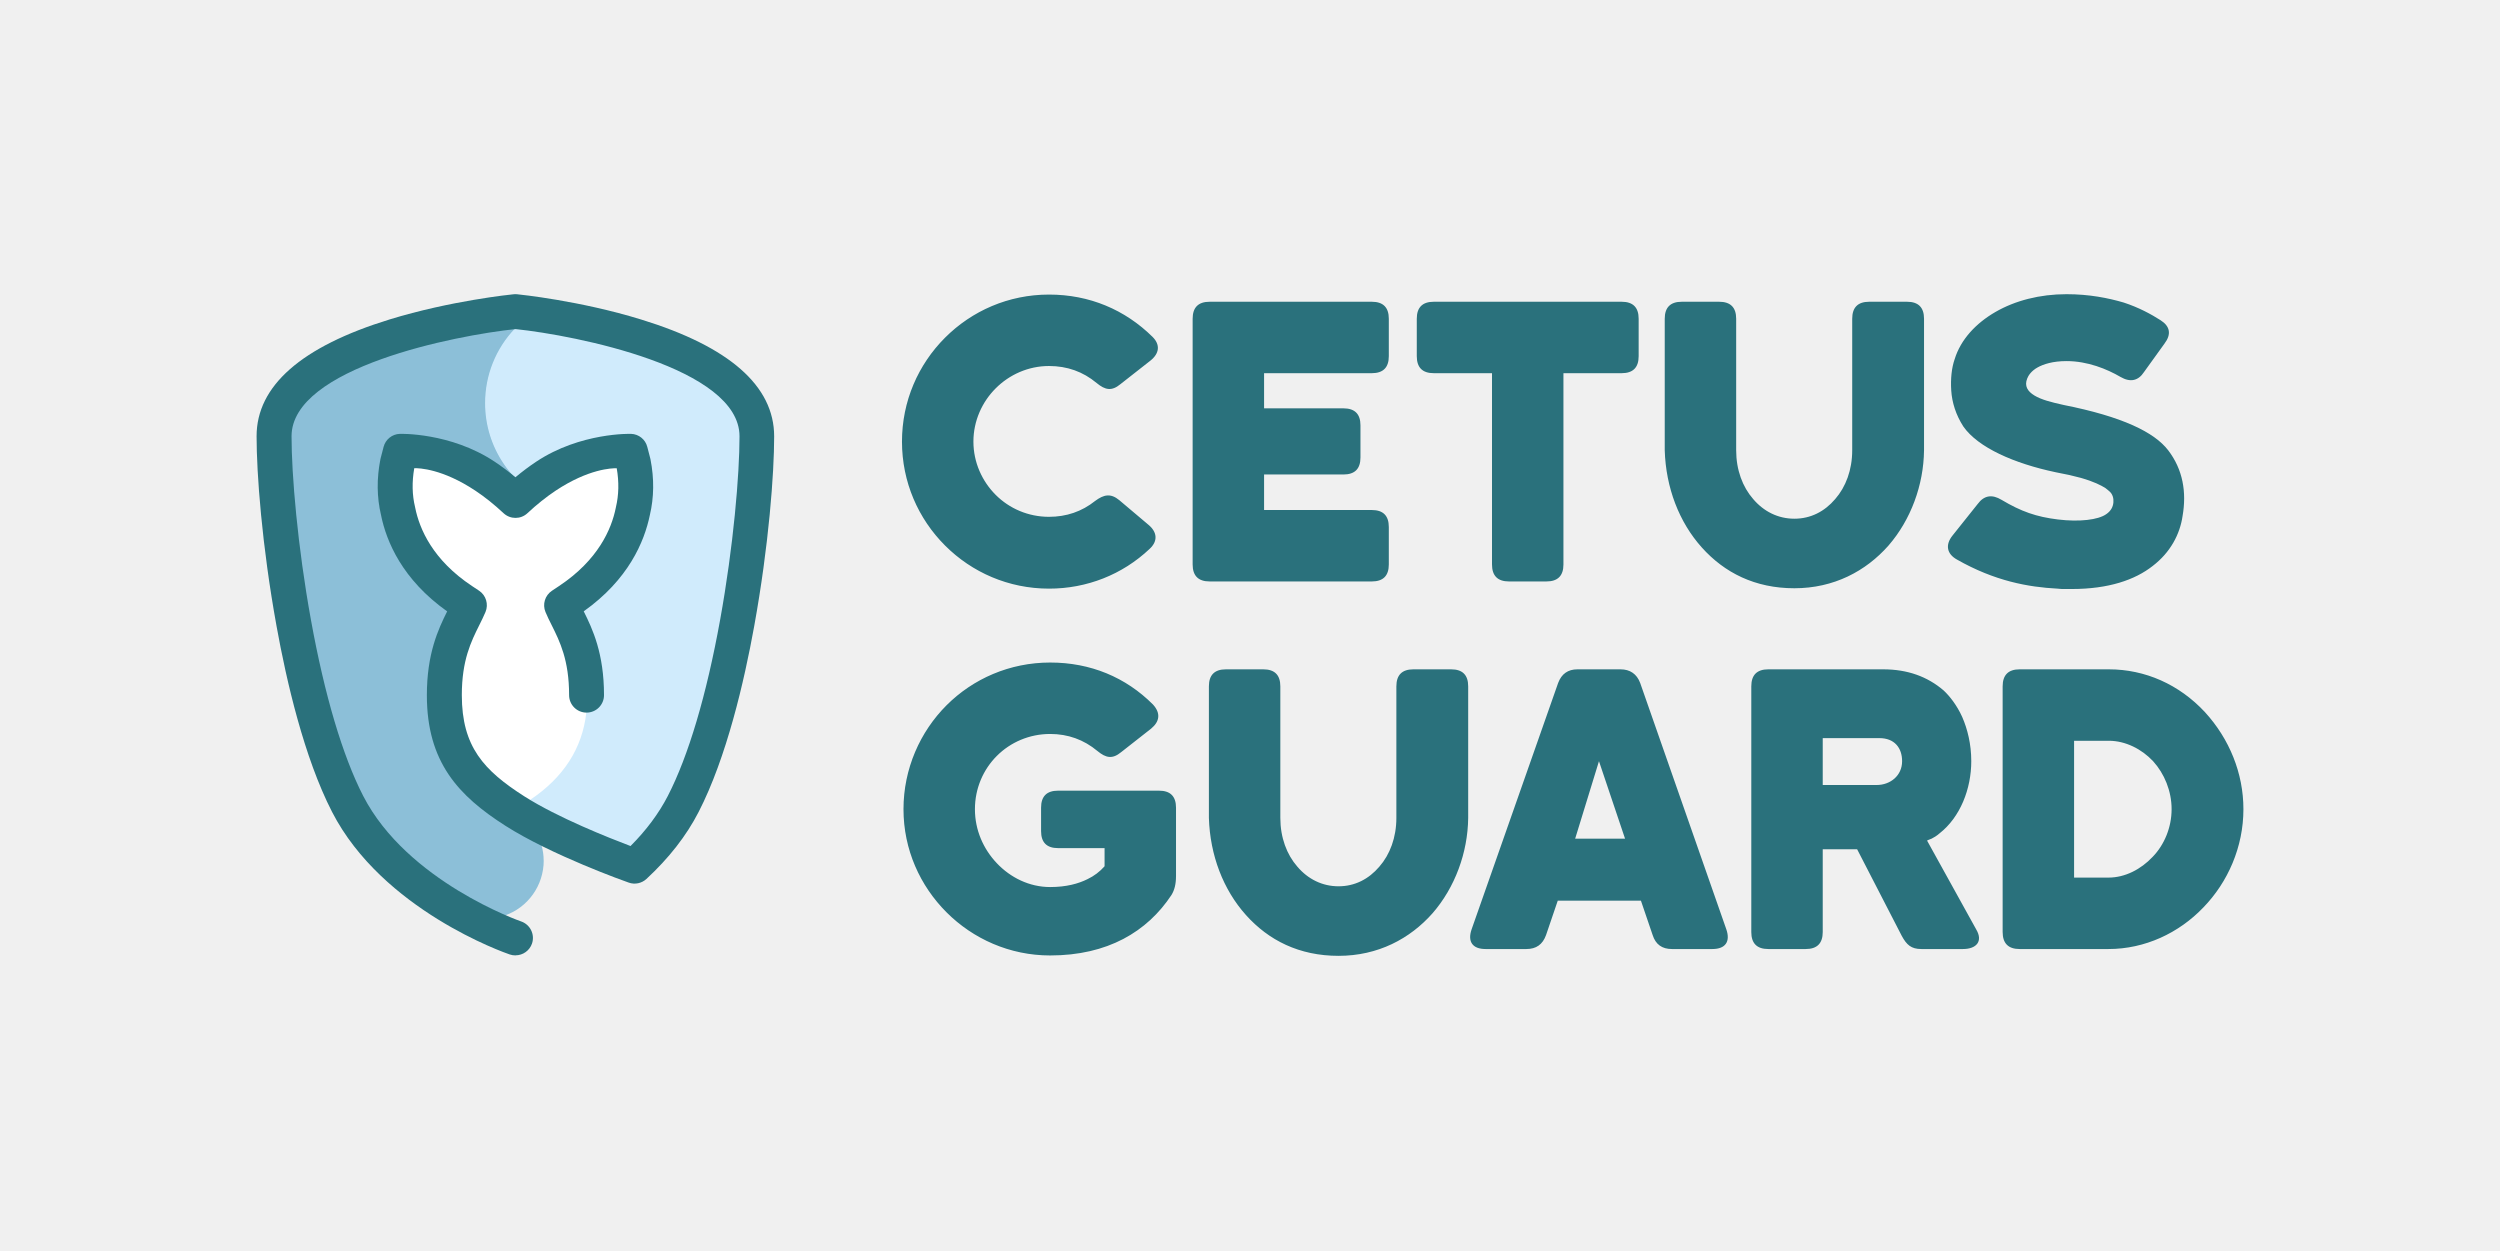
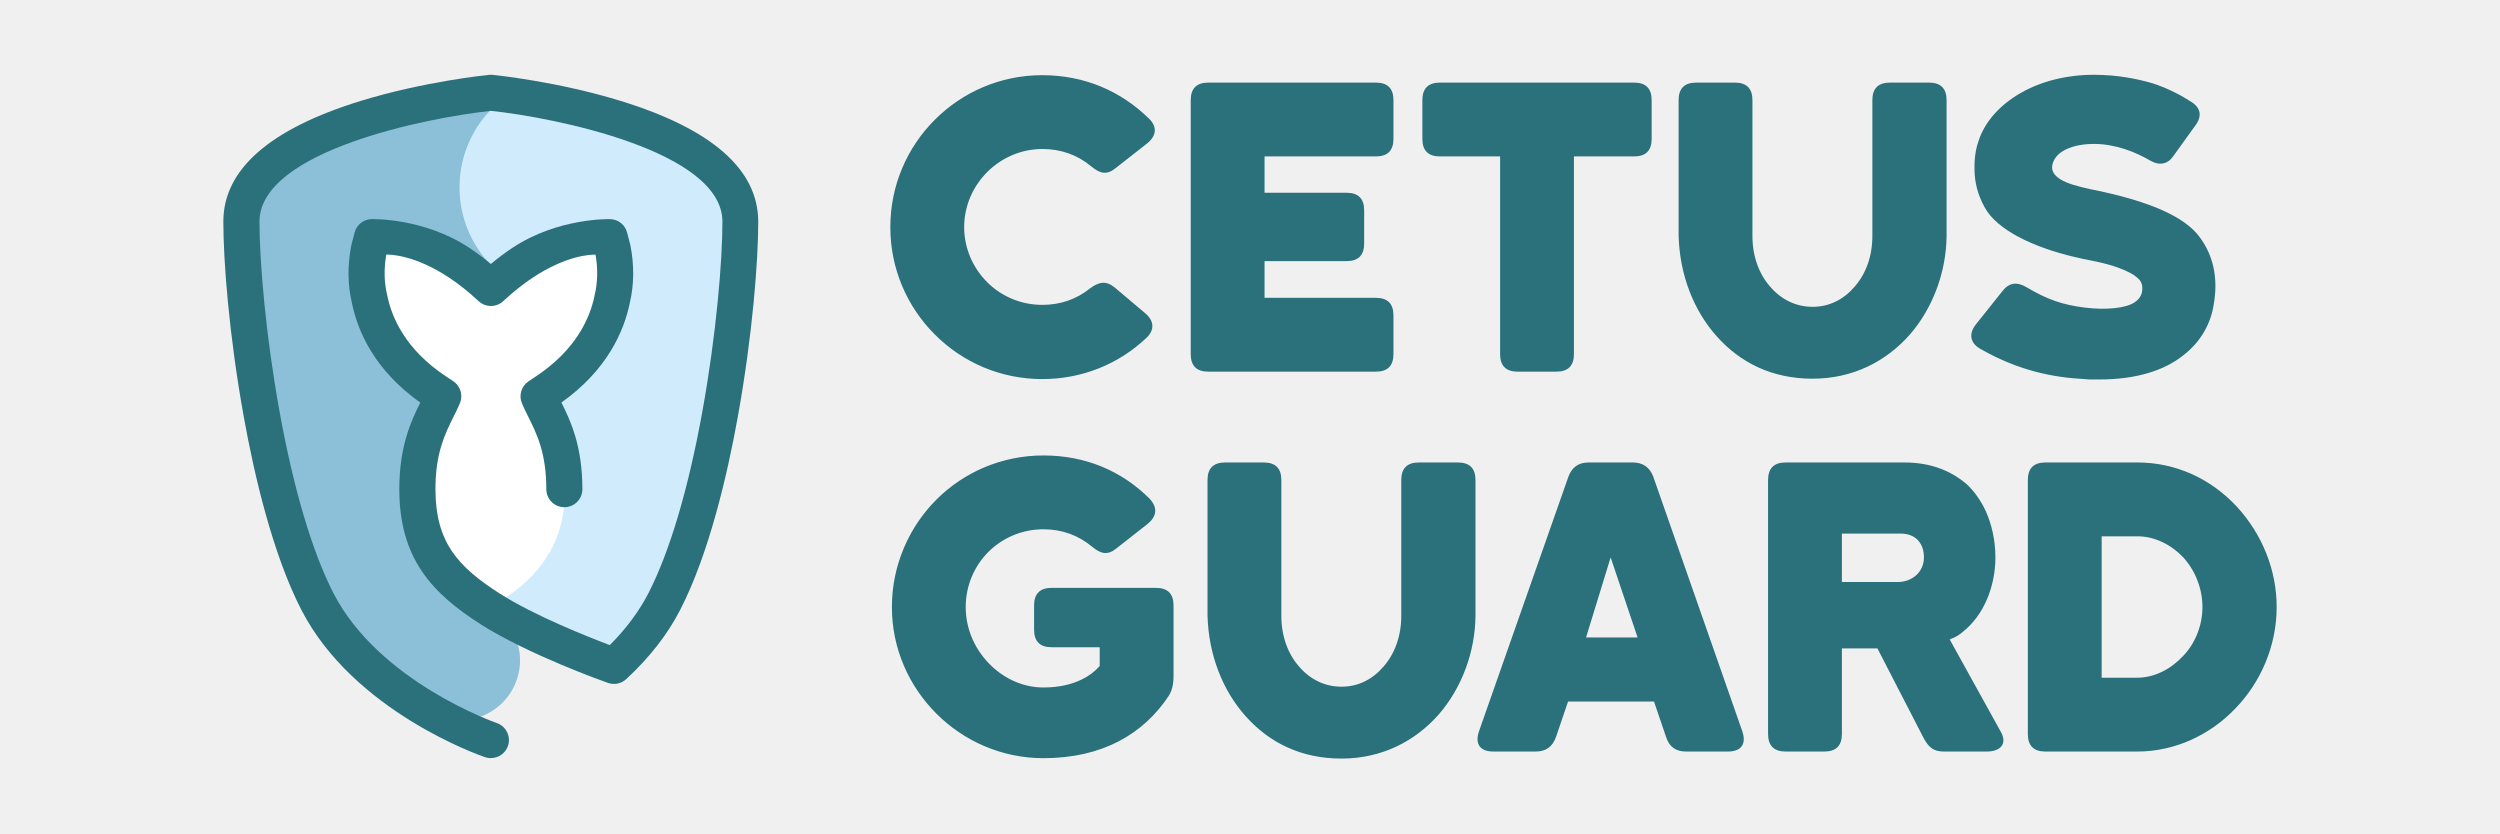
- <svg xmlns="http://www.w3.org/2000/svg" viewBox="0 0 396.85 198.43">
-   <path fill="#8cbfd8" d="M86.31 136.6c0 3.95-2.49 7.46-6.21 8.74h-.09c-4.96-2.18-17.07-8.38-22.5-18.93-3.27-6.35-6.14-16.03-8.3-27.97-2.13-11.77-3.08-23.14-3.08-29.18 0-11 25.75-16.1 35.67-17.14h.3l-.12.14h-.17c-2.91 3.05-4.7 7.19-4.7 11.75 0 3.57 1.09 6.88 2.97 9.62.51.76 1.09 1.47 1.72 2.13a.7.7 0 0 1 .1-.08l.08.08-.18.18-.1-.07c-.39-.33-.78-.64-1.17-.94-.79-.6-1.48-1.11-2.13-1.53-6.28-4.18-13.37-4.39-14.73-4.39h-.23c-1.16.04-2.17.85-2.46 1.97l-.47 1.81-.04.17c-.59 3.05-.55 6 .11 8.77.85 4.17 3.35 10.18 10.45 15.22l.09.06-.05.1c-1.27 2.56-3.2 6.44-3.2 13.25 0 10.53 4.97 15.86 12.42 20.62 1.57 1 3.46 2.05 5.62 3.13l.05.02v.06c.23.78.34 1.6.34 2.42Z" />
-   <path fill="#d0ebfc" d="M100.02 134.42c-3.04-1.14-10.7-4.15-16.08-7.41l-.18-.11.17-.11c5.28-3.5 8.25-8.11 8.84-13.7v-.12H93.07c1.45 0 2.64-1.18 2.64-2.64 0-6.83-1.93-10.69-3.2-13.25l-.05-.1.09-.06c7.1-5.04 9.6-11.05 10.45-15.21.28-1.16.44-2.34.5-3.52.09-1.7-.05-3.47-.39-5.27a.47.47 0 0 0-.04-.16l-.47-1.81a2.657 2.657 0 0 0-2.46-1.97h-.23c-1.36 0-8.44.21-14.72 4.38-1.09.73-2.2 1.56-3.29 2.47l-.09.08-.08-.09c-.64-.67-1.22-1.39-1.73-2.14a17.06 17.06 0 0 1-2.99-9.69 17.1 17.1 0 0 1 4.74-11.85l.04-.04h.06c.1.01 8.27 1.24 12.62 2.22 4.99 1.12 12.86 3.88 16.52 6.16 4.33 2.63 6.52 5.58 6.52 8.77 0 6.06-.95 17.43-3.08 29.18-2.16 11.92-5.03 21.59-8.31 27.97-1.43 2.78-3.43 5.46-5.94 7.98l-.06.06-.08-.03Z" />
-   <path fill="#ffffff" d="M83.94 127.02c-.27-.16-.54-.33-.8-.49-6.48-4.13-9.99-7.93-9.98-16.18 0-5.59 1.48-8.56 2.79-11.18.36-.71.69-1.38.98-2.07a2.63 2.63 0 0 0-.97-3.21l-1.13-.75c-6.25-4.15-8.38-9.09-9.07-12.51l-.02-.1c-.47-1.94-.51-4.04-.13-6.24l.02-.1h.25c.99 0 4.61.25 9.63 3.58 1.49.99 3 2.2 4.5 3.6.49.46 1.13.71 1.8.71.67 0 1.31-.25 1.8-.71 1.49-1.4 3.01-2.61 4.5-3.6 5.01-3.33 8.64-3.59 9.64-3.59h.24l.02.11c.38 2.2.34 4.29-.13 6.24l-.02.1c-.69 3.41-2.82 8.35-9.07 12.5l-1.13.75c-1.05.7-1.46 2.05-.97 3.21.29.69.62 1.35.97 2.06 1.32 2.64 2.8 5.6 2.8 11.19 0 1.39 1.09 2.54 2.47 2.63h.14v.14c-.62 5.67-3.63 10.35-8.98 13.9l-.07.05-.07-.04Z" />
-   <path fill="#2a717c" d="M81.8 151.66c-.3 0-.6-.05-.89-.15-.82-.28-20.19-7.05-28.2-22.63-4.43-8.62-7.24-20.78-8.81-29.48-2.34-12.9-3.17-24.3-3.17-30.15 0-7.99 7.1-14.23 21.11-18.54 9.73-2.99 19.3-3.96 19.7-4 .18-.02.36-.02.54 0 .4.04 9.97 1.01 19.7 4.01 14.01 4.31 21.11 10.55 21.11 18.55 0 5.83-.83 17.22-3.17 30.14-1.57 8.68-4.38 20.85-8.82 29.48-1.94 3.78-4.74 7.36-8.29 10.64-.75.69-1.83.92-2.79.58-.5-.17-12.22-4.33-19.58-9.02-7.49-4.78-12.48-10.13-12.48-20.73 0-6.64 1.82-10.49 3.22-13.31-7.1-5.04-9.64-11.05-10.5-15.3-.66-2.79-.7-5.76-.1-8.83.01-.06.02-.11.04-.17l.47-1.81a2.762 2.762 0 0 1 2.58-2.07s8.01-.26 15.04 4.41c1.1.73 2.21 1.56 3.31 2.48 1.1-.92 2.21-1.75 3.31-2.48 7.03-4.67 15.04-4.41 15.04-4.41 1.23.04 2.28.88 2.58 2.07l.47 1.81c.01.05.03.11.04.17.6 3.07.56 6.04-.1 8.83-.87 4.24-3.4 10.25-10.5 15.29 1.4 2.81 3.22 6.67 3.22 13.31a2.77 2.77 0 1 1-5.54 0c0-5.56-1.47-8.51-2.77-11.12-.36-.71-.69-1.38-.98-2.08a2.771 2.771 0 0 1 1.02-3.37l1.13-.75c6.21-4.13 8.33-9.03 9.01-12.42 0-.03.01-.07.02-.1.46-1.93.51-4 .13-6.18-.75-.02-4.45.08-9.7 3.56-1.48.99-2.99 2.19-4.48 3.58-1.06.99-2.71.99-3.78 0-1.49-1.39-3-2.6-4.48-3.58-5.24-3.48-8.95-3.59-9.7-3.57-.38 2.18-.34 4.26.13 6.18 0 .03.02.07.02.1.68 3.39 2.8 8.3 9.01 12.42l1.13.75c1.1.73 1.53 2.15 1.02 3.37-.29.7-.63 1.37-.98 2.08-1.3 2.61-2.78 5.56-2.78 11.12 0 8.19 3.49 11.96 9.92 16.07 5.3 3.38 13.45 6.6 16.86 7.89 2.51-2.51 4.49-5.18 5.92-7.95 3.27-6.35 6.14-16.01 8.3-27.94 2.13-11.75 3.08-23.11 3.08-29.15 0-10.9-26.02-16.02-35.55-17.02-9.53.99-35.55 6.11-35.56 17.01 0 6.06.95 17.42 3.08 29.16 2.16 11.93 5.03 21.59 8.29 27.93 6.98 13.58 24.89 19.87 25.08 19.93 1.44.5 2.21 2.07 1.72 3.51a2.765 2.765 0 0 1-2.62 1.87Z" />
-   <path fill="#2a717c" d="M166.52 93.44c-6.42 0-12.24-2.58-16.5-6.84s-6.84-10.08-6.84-16.5 2.58-12.24 6.84-16.5 10.08-6.84 16.5-6.84 12.06 2.4 16.44 6.72c1.26 1.26 1.08 2.64-.36 3.78l-4.74 3.72c-1.38 1.14-2.4.96-3.78-.18-2.16-1.8-4.68-2.7-7.56-2.7-3.3 0-6.3 1.38-8.46 3.54-2.16 2.16-3.54 5.16-3.54 8.46s1.38 6.3 3.54 8.46c2.16 2.16 5.16 3.48 8.46 3.48 2.76 0 5.22-.84 7.32-2.52 1.38-1.02 2.46-1.26 3.84-.12l4.62 3.9c1.38 1.14 1.56 2.58.18 3.84-4.32 4.08-9.96 6.3-15.96 6.3ZM220.46 89.6c0 1.8-.9 2.7-2.7 2.7h-25.74c-1.8 0-2.7-.9-2.7-2.7v-39c0-1.8.9-2.7 2.7-2.7h25.74c1.8 0 2.7.9 2.7 2.7v5.94c0 1.8-.9 2.7-2.7 2.7h-17.1v5.58h12.6c1.8 0 2.7.9 2.7 2.7v5.1c0 1.8-.9 2.7-2.7 2.7h-12.6v5.64h17.1c1.8 0 2.7.9 2.7 2.7v5.94ZM239.54 92.3c-1.8 0-2.7-.9-2.7-2.7V59.24h-9.24c-1.8 0-2.7-.9-2.7-2.7V50.6c0-1.8.9-2.7 2.7-2.7h29.82c1.8 0 2.7.9 2.7 2.7v5.94c0 1.8-.9 2.7-2.7 2.7h-9.24V89.6c0 1.8-.9 2.7-2.7 2.7h-5.94ZM305.42 71.48c-.06 5.52-2.1 11.04-5.64 15.12-3.6 4.08-8.7 6.78-14.94 6.78s-11.1-2.46-14.7-6.48c-3.6-4.02-5.7-9.48-5.88-15.42V50.6c0-1.8.9-2.7 2.7-2.7h5.94c1.8 0 2.7.9 2.7 2.7v20.88c0 3.12 1.02 5.82 2.7 7.74 1.68 1.98 3.96 3.12 6.54 3.12s4.8-1.14 6.48-3.12c1.68-1.92 2.7-4.62 2.7-7.74V50.6c0-1.8.9-2.7 2.7-2.7h6c1.8 0 2.7.9 2.7 2.7v20.88ZM334.34 81.62c.72-.48 1.08-1.14 1.14-1.86.06-.66-.12-1.26-.54-1.68-.18-.18-.42-.36-.72-.6-.66-.42-1.8-1.02-3.9-1.62-1.08-.3-2.4-.6-4.02-.9-6.54-1.38-12.3-3.9-14.64-7.26-1.2-1.86-1.8-3.84-1.92-5.7s.06-3.6.54-4.98c.96-3.12 3.36-5.7 6.48-7.5 3.12-1.8 7.02-2.82 11.28-2.82 3.6 0 6.6.6 9.06 1.32 2.4.78 4.38 1.86 5.88 2.82 1.5.96 1.74 2.22.6 3.72l-3.24 4.5c-.9 1.38-2.16 1.68-3.72.78-2.16-1.26-5.22-2.52-8.58-2.52-2.16 0-3.66.48-4.62 1.02s-1.44 1.26-1.62 1.74c-.48 1.2.06 2.04 1.14 2.7 1.08.66 2.7 1.08 4.62 1.5 9.36 1.86 14.4 4.32 16.62 7.2 2.34 3.06 2.94 6.66 2.28 10.44-.42 2.88-1.92 5.76-4.74 7.92-2.82 2.22-7.02 3.66-12.84 3.66h-1.08c-.42 0-.78 0-1.2-.06-4.62-.24-9.96-1.2-15.96-4.62-1.62-.9-1.86-2.34-.72-3.78l4.02-5.04c1.02-1.38 2.28-1.56 3.78-.66 3.12 1.86 5.52 2.7 8.94 3.12 3.42.42 6.42.06 7.68-.84ZM166.7 151.67c-6.42 0-12.24-2.64-16.44-6.84-4.2-4.2-6.84-9.96-6.84-16.38s2.64-12.3 6.84-16.5c4.2-4.2 10.02-6.78 16.44-6.78s12 2.34 16.32 6.66c1.26 1.38 1.08 2.7-.3 3.84l-4.74 3.72c-1.38 1.14-2.4.96-3.78-.18-2.16-1.8-4.68-2.7-7.5-2.7-3.3 0-6.3 1.32-8.46 3.48-2.16 2.16-3.48 5.16-3.48 8.46s1.32 6.3 3.48 8.58c2.16 2.28 5.16 3.78 8.46 3.78 2.58 0 4.5-.54 5.94-1.26a8.37 8.37 0 0 0 2.7-2.04v-2.88h-7.38c-1.8 0-2.7-.9-2.7-2.7v-3.72c0-1.8.9-2.7 2.7-2.7h16.02c1.8 0 2.7.9 2.7 2.7v10.86c0 1.26-.24 2.22-.72 3-3.84 5.82-10.14 9.6-19.26 9.6ZM233.06 129.83c-.06 5.52-2.1 11.04-5.64 15.12-3.6 4.08-8.7 6.78-14.94 6.78s-11.1-2.46-14.7-6.48c-3.6-4.02-5.7-9.48-5.88-15.42v-20.88c0-1.8.9-2.7 2.7-2.7h5.94c1.8 0 2.7.9 2.7 2.7v20.88c0 3.12 1.02 5.82 2.7 7.74 1.68 1.98 3.96 3.12 6.54 3.12s4.8-1.14 6.48-3.12c1.68-1.92 2.7-4.62 2.7-7.74v-20.88c0-1.8.9-2.7 2.7-2.7h6c1.8 0 2.7.9 2.7 2.7v20.88ZM257.24 106.25c1.5 0 2.58.72 3.12 2.16l13.68 39.12c.66 1.92-.12 3.12-2.22 3.12h-6.42c-1.56 0-2.58-.72-3.06-2.22l-1.86-5.46h-13.2l-1.86 5.46c-.54 1.5-1.56 2.22-3.12 2.22h-6.48c-2.1 0-2.88-1.2-2.22-3.12l13.74-39.12c.54-1.44 1.56-2.16 3.06-2.16h6.84Zm.72 26.88-4.14-12.3-3.78 12.3h7.92ZM312.92 120.83c0 4.38-1.74 8.88-5.04 11.46-.48.42-.9.66-1.26.84-.42.18-.66.24-.72.3l7.8 14.1c1.14 1.92 0 3.12-2.1 3.12H305c-1.62 0-2.34-.66-3.12-2.1l-7.08-13.74h-5.46v13.14c0 1.8-.9 2.7-2.7 2.7h-5.94c-1.8 0-2.7-.9-2.7-2.7v-39c0-1.8.9-2.7 2.7-2.7h18.24c3.84 0 7.02 1.14 9.6 3.36.96.9 2.1 2.34 2.94 4.2.84 1.92 1.44 4.32 1.44 7.02Zm-10.98 0c0-2.1-1.2-3.66-3.6-3.66h-9v7.44h8.58c2.1 0 4.02-1.44 4.02-3.78ZM320.6 150.65c-1.8 0-2.7-.9-2.7-2.7v-39c0-1.8.9-2.7 2.7-2.7h14.16c5.76 0 11.16 2.4 15.24 6.78 3.9 4.26 6.12 9.72 6.12 15.42 0 6-2.46 11.58-6.36 15.6-3.9 4.08-9.3 6.6-15.06 6.6h-14.1Zm8.64-33.06v21.72h5.46c2.64 0 5.16-1.32 7.02-3.3 1.86-1.92 3-4.68 3-7.56s-1.14-5.64-2.94-7.62c-1.8-1.92-4.38-3.24-7.02-3.24h-5.52Z" />
+ <svg xmlns="http://www.w3.org/2000/svg" version="1.1" width="384" height="128" viewBox="0 0 384 128" preserveAspectRatio="xMidYMid meet">
+   <path fill="#8cbfd8" d="m 79.885,101.388 c 0,3.95 -2.49,7.46 -6.21,8.74 h -0.09 c -4.96,-2.18 -17.07,-8.38 -22.5,-18.93 -3.27,-6.35 -6.14,-16.03 -8.3,-27.97 -2.13,-11.77 -3.08,-23.14 -3.08,-29.18 0,-11 25.75,-16.1 35.67,-17.14 h 0.3 l -0.12,0.14 h -0.17 c -2.91,3.05 -4.7,7.19 -4.7,11.75 0,3.57 1.09,6.88 2.97,9.62 0.51,0.76 1.09,1.47 1.72,2.13 a 0.7,0.7 0 0 1 0.1,-0.08 l 0.08,0.08 -0.18,0.18 -0.1,-0.07 c -0.39,-0.33 -0.78,-0.64 -1.17,-0.94 -0.79,-0.6 -1.48,-1.11 -2.13,-1.53 -6.28,-4.18 -13.37,-4.39 -14.73,-4.39 h -0.23 c -1.16,0.04 -2.17,0.85 -2.46,1.97 l -0.47,1.81 -0.04,0.17 c -0.59,3.05 -0.55,6 0.11,8.77 0.85,4.17 3.35,10.18 10.45,15.22 l 0.09,0.06 -0.05,0.1 c -1.27,2.56 -3.2,6.44 -3.2,13.25 0,10.53 4.97,15.86 12.42,20.62 1.57,1 3.46,2.05 5.62,3.13 l 0.05,0.02 v 0.06 c 0.23,0.78 0.34,1.6 0.34,2.42 z" />
+   <path fill="#d0ebfc" d="m 93.595,99.207 c -3.04,-1.14 -10.7,-4.15 -16.08,-7.41 l -0.18,-0.11 0.17,-0.11 c 5.28,-3.5 8.25,-8.11 8.84,-13.7 v -0.12 h 0.3 c 1.45,0 2.64,-1.18 2.64,-2.64 0,-6.83 -1.93,-10.69 -3.2,-13.25 l -0.05,-0.1 0.09,-0.06 c 7.1,-5.04 9.6,-11.05 10.45,-15.21 0.28,-1.16 0.44,-2.34 0.5,-3.52 0.09,-1.7 -0.05,-3.47 -0.39,-5.27 a 0.47,0.47 0 0 0 -0.04,-0.16 l -0.47,-1.81 a 2.657,2.657 0 0 0 -2.46,-1.97 h -0.23 c -1.36,0 -8.44,0.21 -14.72,4.38 -1.09,0.73 -2.2,1.56 -3.29,2.47 l -0.09,0.08 -0.08,-0.09 c -0.64,-0.67 -1.22,-1.39 -1.73,-2.14 a 17.06,17.06 0 0 1 -2.99,-9.69 17.1,17.1 0 0 1 4.74,-11.85 l 0.04,-0.04 h 0.06 c 0.1,0.01 8.27,1.24 12.62,2.22 4.99,1.12 12.86,3.88 16.52,6.16 4.33,2.63 6.52,5.58 6.52,8.77 0,6.06 -0.95,17.43 -3.08,29.18 -2.16,11.92 -5.03,21.59 -8.31,27.97 -1.43,2.78 -3.43,5.46 -5.94,7.98 l -0.06,0.06 -0.08,-0.03 z" />
+   <path fill="#ffffff" d="m 77.515,91.808 c -0.27,-0.16 -0.54,-0.33 -0.8,-0.49 -6.48,-4.13 -9.99,-7.93 -9.98,-16.18 0,-5.59 1.48,-8.56 2.79,-11.18 0.36,-0.71 0.69,-1.38 0.98,-2.07 a 2.63,2.63 0 0 0 -0.97,-3.21 l -1.13,-0.75 c -6.25,-4.15 -8.38,-9.09 -9.07,-12.51 l -0.02,-0.1 c -0.47,-1.94 -0.51,-4.04 -0.13,-6.24 l 0.02,-0.1 h 0.25 c 0.99,0 4.61,0.25 9.63,3.58 1.49,0.99 3,2.2 4.5,3.6 0.49,0.46 1.13,0.71 1.8,0.71 0.67,0 1.31,-0.25 1.8,-0.71 1.49,-1.4 3.01,-2.61 4.5,-3.6 5.01,-3.33 8.64,-3.59 9.64,-3.59 h 0.24 l 0.02,0.11 c 0.38,2.2 0.34,4.29 -0.13,6.24 l -0.02,0.1 c -0.69,3.41 -2.82,8.35 -9.07,12.5 l -1.13,0.75 c -1.05,0.7 -1.46,2.05 -0.97,3.21 0.29,0.69 0.62,1.35 0.97,2.06 1.32,2.64 2.8,5.6 2.8,11.19 0,1.39 1.09,2.54 2.47,2.63 h 0.14 v 0.14 c -0.62,5.67 -3.63,10.35 -8.98,13.9 l -0.07,0.05 -0.07,-0.04 z" />
+   <path fill="#2a717c" d="m 75.375,116.448 c -0.3,0 -0.6,-0.05 -0.89,-0.15 -0.82,-0.28 -20.19,-7.05 -28.2,-22.63 -4.43,-8.62 -7.24,-20.78 -8.81,-29.48 -2.34,-12.9 -3.17,-24.3 -3.17,-30.15 0,-7.99 7.1,-14.23 21.11,-18.54 9.73,-2.99 19.3,-3.96 19.7,-4 0.18,-0.02 0.36,-0.02 0.54,0 0.4,0.04 9.97,1.01 19.7,4.01 14.01,4.31 21.11,10.55 21.11,18.55 0,5.83 -0.83,17.22 -3.17,30.14 -1.57,8.68 -4.38,20.85 -8.82,29.48 -1.94,3.78 -4.74,7.36 -8.29,10.64 -0.75,0.69 -1.83,0.92 -2.79,0.58 -0.5,-0.17 -12.22,-4.33 -19.58,-9.02 -7.49,-4.78 -12.48,-10.13 -12.48,-20.73 0,-6.64 1.82,-10.49 3.22,-13.31 -7.1,-5.04 -9.64,-11.05 -10.5,-15.3 -0.66,-2.79 -0.7,-5.76 -0.1,-8.83 0.01,-0.06 0.02,-0.11 0.04,-0.17 l 0.47,-1.81 a 2.762,2.762 0 0 1 2.58,-2.07 c 0,0 8.01,-0.26 15.04,4.41 1.1,0.73 2.21,1.56 3.31,2.48 1.1,-0.92 2.21,-1.75 3.31,-2.48 7.03,-4.67 15.04,-4.41 15.04,-4.41 1.23,0.04 2.28,0.88 2.58,2.07 l 0.47,1.81 c 0.01,0.05 0.03,0.11 0.04,0.17 0.6,3.07 0.56,6.04 -0.1,8.83 -0.87,4.24 -3.4,10.25 -10.5,15.29 1.4,2.81 3.22,6.67 3.22,13.31 a 2.77,2.77 0 1 1 -5.54,0 c 0,-5.56 -1.47,-8.51 -2.77,-11.12 -0.36,-0.71 -0.69,-1.38 -0.98,-2.08 a 2.771,2.771 0 0 1 1.02,-3.37 l 1.13,-0.75 c 6.21,-4.13 8.33,-9.03 9.01,-12.42 0,-0.03 0.01,-0.07 0.02,-0.1 0.46,-1.93 0.51,-4 0.13,-6.18 -0.75,-0.02 -4.45,0.08 -9.7,3.56 -1.48,0.99 -2.99,2.19 -4.48,3.58 -1.06,0.99 -2.71,0.99 -3.78,0 -1.49,-1.39 -3,-2.6 -4.48,-3.58 -5.24,-3.48 -8.95,-3.59 -9.7,-3.57 -0.38,2.18 -0.34,4.26 0.13,6.18 0,0.03 0.02,0.07 0.02,0.1 0.68,3.39 2.8,8.3 9.01,12.42 l 1.13,0.75 c 1.1,0.73 1.53,2.15 1.02,3.37 -0.29,0.7 -0.63,1.37 -0.98,2.08 -1.3,2.61 -2.78,5.56 -2.78,11.12 0,8.19 3.49,11.96 9.92,16.07 5.3,3.38 13.45,6.6 16.86,7.89 2.51,-2.51 4.49,-5.18 5.92,-7.95 3.27,-6.35 6.14,-16.01 8.3,-27.94 2.13,-11.75 3.08,-23.11 3.08,-29.15 0,-10.9 -26.02,-16.02 -35.55,-17.02 -9.53,0.99 -35.55,6.11 -35.56,17.01 0,6.06 0.95,17.42 3.08,29.16 2.16,11.93 5.03,21.59 8.29,27.93 6.98,13.58 24.89,19.87 25.08,19.93 1.44,0.5 2.21,2.07 1.72,3.51 a 2.765,2.765 0 0 1 -2.62,1.87 z" />
+   <path fill="#2a717c" d="m 160.095,58.227 c -6.42,0 -12.24,-2.58 -16.5,-6.84 -4.26,-4.26 -6.84,-10.08 -6.84,-16.5 0,-6.42 2.58,-12.24 6.84,-16.5 4.26,-4.26 10.08,-6.84 16.5,-6.84 6.42,0 12.06,2.4 16.44,6.72 1.26,1.26 1.08,2.64 -0.36,3.78 l -4.74,3.72 c -1.38,1.14 -2.4,0.96 -3.78,-0.18 -2.16,-1.8 -4.68,-2.7 -7.56,-2.7 -3.3,0 -6.3,1.38 -8.46,3.54 -2.16,2.16 -3.54,5.16 -3.54,8.46 0,3.3 1.38,6.3 3.54,8.46 2.16,2.16 5.16,3.48 8.46,3.48 2.76,0 5.22,-0.84 7.32,-2.52 1.38,-1.02 2.46,-1.26 3.84,-0.12 l 4.62,3.9 c 1.38,1.14 1.56,2.58 0.18,3.84 -4.32,4.08 -9.96,6.3 -15.96,6.3 z m 53.94,-3.84 c 0,1.8 -0.9,2.7 -2.7,2.7 h -25.74 c -1.8,0 -2.7,-0.9 -2.7,-2.7 v -39 c 0,-1.8 0.9,-2.7 2.7,-2.7 h 25.74 c 1.8,0 2.7,0.9 2.7,2.7 v 5.94 c 0,1.8 -0.9,2.7 -2.7,2.7 h -17.1 v 5.58 h 12.6 c 1.8,0 2.7,0.9 2.7,2.7 v 5.1 c 0,1.8 -0.9,2.7 -2.7,2.7 h -12.6 v 5.64 h 17.1 c 1.8,0 2.7,0.9 2.7,2.7 z m 19.08,2.7 c -1.8,0 -2.7,-0.9 -2.7,-2.7 v -30.36 h -9.24 c -1.8,0 -2.7,-0.9 -2.7,-2.7 v -5.94 c 0,-1.8 0.9,-2.7 2.7,-2.7 h 29.82 c 1.8,0 2.7,0.9 2.7,2.7 v 5.94 c 0,1.8 -0.9,2.7 -2.7,2.7 h -9.24 v 30.36 c 0,1.8 -0.9,2.7 -2.7,2.7 z m 65.88,-20.82 c -0.06,5.52 -2.1,11.04 -5.64,15.12 -3.6,4.08 -8.7,6.78 -14.94,6.78 -6.24,0 -11.1,-2.46 -14.7,-6.48 -3.6,-4.02 -5.7,-9.48 -5.88,-15.42 v -20.88 c 0,-1.8 0.9,-2.7 2.7,-2.7 h 5.94 c 1.8,0 2.7,0.9 2.7,2.7 v 20.88 c 0,3.12 1.02,5.82 2.7,7.74 1.68,1.98 3.96,3.12 6.54,3.12 2.58,0 4.8,-1.14 6.48,-3.12 1.68,-1.92 2.7,-4.62 2.7,-7.74 v -20.88 c 0,-1.8 0.9,-2.7 2.7,-2.7 h 6 c 1.8,0 2.7,0.9 2.7,2.7 z m 28.92,10.14 c 0.72,-0.48 1.08,-1.14 1.14,-1.86 0.06,-0.66 -0.12,-1.26 -0.54,-1.68 -0.18,-0.18 -0.42,-0.36 -0.72,-0.6 -0.66,-0.42 -1.8,-1.02 -3.9,-1.62 -1.08,-0.3 -2.4,-0.6 -4.02,-0.9 -6.54,-1.38 -12.3,-3.9 -14.64,-7.26 -1.2,-1.86 -1.8,-3.84 -1.92,-5.7 -0.12,-1.86 0.06,-3.6 0.54,-4.98 0.96,-3.12 3.36,-5.7 6.48,-7.5 3.12,-1.8 7.02,-2.82 11.28,-2.82 3.6,0 6.6,0.6 9.06,1.32 2.4,0.78 4.38,1.86 5.88,2.82 1.5,0.96 1.74,2.22 0.6,3.72 l -3.24,4.5 c -0.9,1.38 -2.16,1.68 -3.72,0.78 -2.16,-1.26 -5.22,-2.52 -8.58,-2.52 -2.16,0 -3.66,0.48 -4.62,1.02 -0.96,0.54 -1.44,1.26 -1.62,1.74 -0.48,1.2 0.06,2.04 1.14,2.7 1.08,0.66 2.7,1.08 4.62,1.5 9.36,1.86 14.4,4.32 16.62,7.2 2.34,3.06 2.94,6.66 2.28,10.44 -0.42,2.88 -1.92,5.76 -4.74,7.92 -2.82,2.22 -7.02,3.66 -12.84,3.66 h -1.08 c -0.42,0 -0.78,0 -1.2,-0.06 -4.62,-0.24 -9.96,-1.2 -15.96,-4.62 -1.62,-0.9 -1.86,-2.34 -0.72,-3.78 l 4.02,-5.04 c 1.02,-1.38 2.28,-1.56 3.78,-0.66 3.12,1.86 5.52,2.7 8.94,3.12 3.42,0.42 6.42,0.06 7.68,-0.84 z m -167.64,70.05 c -6.42,0 -12.24,-2.64 -16.44,-6.84 -4.2,-4.2 -6.84,-9.96 -6.84,-16.38 0,-6.42 2.64,-12.3 6.84,-16.5 4.2,-4.2 10.02,-6.78 16.44,-6.78 6.42,0 12,2.34 16.32,6.66 1.26,1.38 1.08,2.7 -0.3,3.84 l -4.74,3.72 c -1.38,1.14 -2.4,0.96 -3.78,-0.18 -2.16,-1.8 -4.68,-2.7 -7.5,-2.7 -3.3,0 -6.3,1.32 -8.46,3.48 -2.16,2.16 -3.48,5.16 -3.48,8.46 0,3.3 1.32,6.3 3.48,8.58 2.16,2.28 5.16,3.78 8.46,3.78 2.58,0 4.5,-0.54 5.94,-1.26 a 8.37,8.37 0 0 0 2.7,-2.04 v -2.88 h -7.38 c -1.8,0 -2.7,-0.9 -2.7,-2.7 v -3.72 c 0,-1.8 0.9,-2.7 2.7,-2.7 h 16.02 c 1.8,0 2.7,0.9 2.7,2.7 v 10.86 c 0,1.26 -0.24,2.22 -0.72,3 -3.84,5.82 -10.14,9.6 -19.26,9.6 z m 66.36,-21.84 c -0.06,5.52 -2.1,11.04 -5.64,15.12 -3.6,4.08 -8.7,6.78 -14.94,6.78 -6.24,0 -11.1,-2.46 -14.7,-6.48 -3.6,-4.02 -5.7,-9.48 -5.88,-15.42 v -20.88 c 0,-1.8 0.9,-2.7 2.7,-2.7 h 5.94 c 1.8,0 2.7,0.9 2.7,2.7 v 20.88 c 0,3.12 1.02,5.82 2.7,7.74 1.68,1.98 3.96,3.12 6.54,3.12 2.58,0 4.8,-1.14 6.48,-3.12 1.68,-1.92 2.7,-4.62 2.7,-7.74 v -20.88 c 0,-1.8 0.9,-2.7 2.7,-2.7 h 6 c 1.8,0 2.7,0.9 2.7,2.7 z m 24.18,-23.58 c 1.5,0 2.58,0.72 3.12,2.16 l 13.68,39.12 c 0.66,1.92 -0.12,3.12 -2.22,3.12 h -6.42 c -1.56,0 -2.58,-0.72 -3.06,-2.22 l -1.86,-5.46 h -13.2 l -1.86,5.46 c -0.54,1.5 -1.56,2.22 -3.12,2.22 h -6.48 c -2.1,0 -2.88,-1.2 -2.22,-3.12 l 13.74,-39.12 c 0.54,-1.44 1.56,-2.16 3.06,-2.16 z m 0.72,26.88 -4.14,-12.3 -3.78,12.3 z m 54.96,-12.3 c 0,4.38 -1.74,8.88 -5.04,11.46 -0.48,0.42 -0.9,0.66 -1.26,0.84 -0.42,0.18 -0.66,0.24 -0.72,0.3 l 7.8,14.1 c 1.14,1.92 0,3.12 -2.1,3.12 h -6.6 c -1.62,0 -2.34,-0.66 -3.12,-2.1 l -7.08,-13.74 h -5.46 v 13.14 c 0,1.8 -0.9,2.7 -2.7,2.7 h -5.94 c -1.8,0 -2.7,-0.9 -2.7,-2.7 v -39 c 0,-1.8 0.9,-2.7 2.7,-2.7 h 18.24 c 3.84,0 7.02,1.14 9.6,3.36 0.96,0.9 2.1,2.34 2.94,4.2 0.84,1.92 1.44,4.32 1.44,7.02 z m -10.98,0 c 0,-2.1 -1.2,-3.66 -3.6,-3.66 h -9 v 7.44 h 8.58 c 2.1,0 4.02,-1.44 4.02,-3.78 z m 18.66,29.82 c -1.8,0 -2.7,-0.9 -2.7,-2.7 v -39 c 0,-1.8 0.9,-2.7 2.7,-2.7 h 14.16 c 5.76,0 11.16,2.4 15.24,6.78 3.9,4.26 6.12,9.72 6.12,15.42 0,6 -2.46,11.58 -6.36,15.6 -3.9,4.08 -9.3,6.6 -15.06,6.6 z m 8.64,-33.06 v 21.72 h 5.46 c 2.64,0 5.16,-1.32 7.02,-3.3 1.86,-1.92 3,-4.68 3,-7.56 0,-2.88 -1.14,-5.64 -2.94,-7.62 -1.8,-1.92 -4.38,-3.24 -7.02,-3.24 z" />
</svg>
